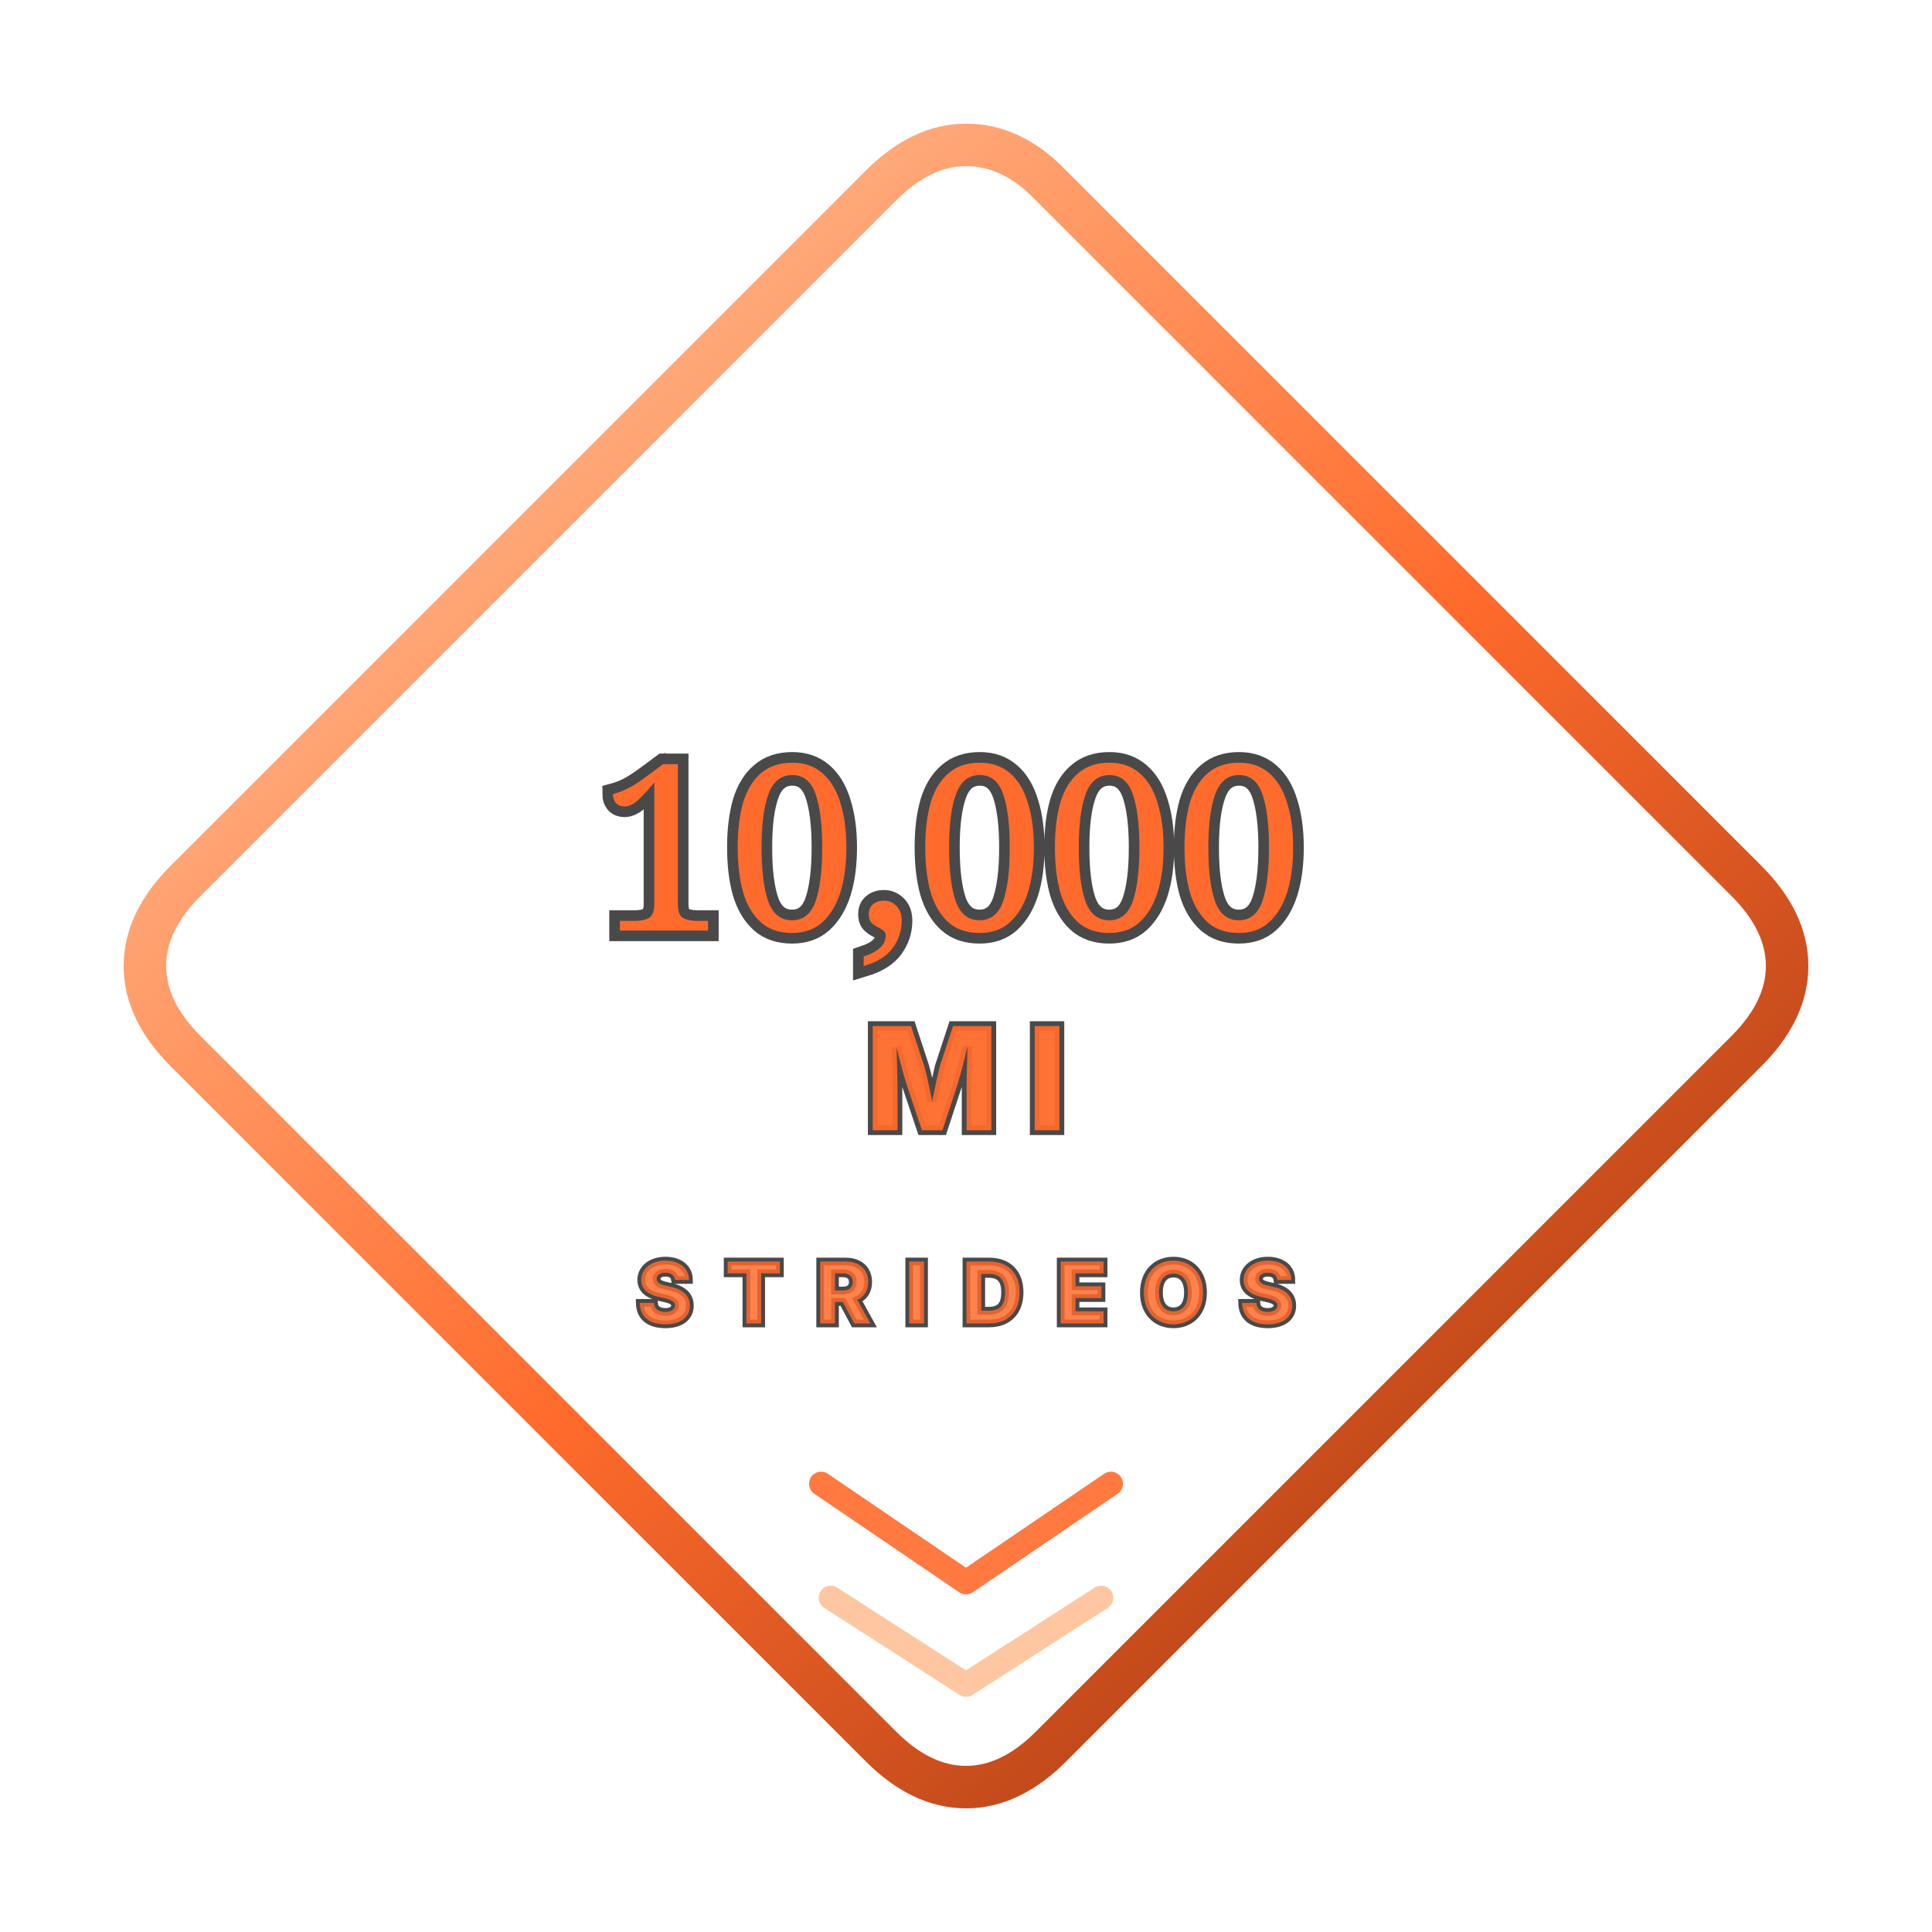
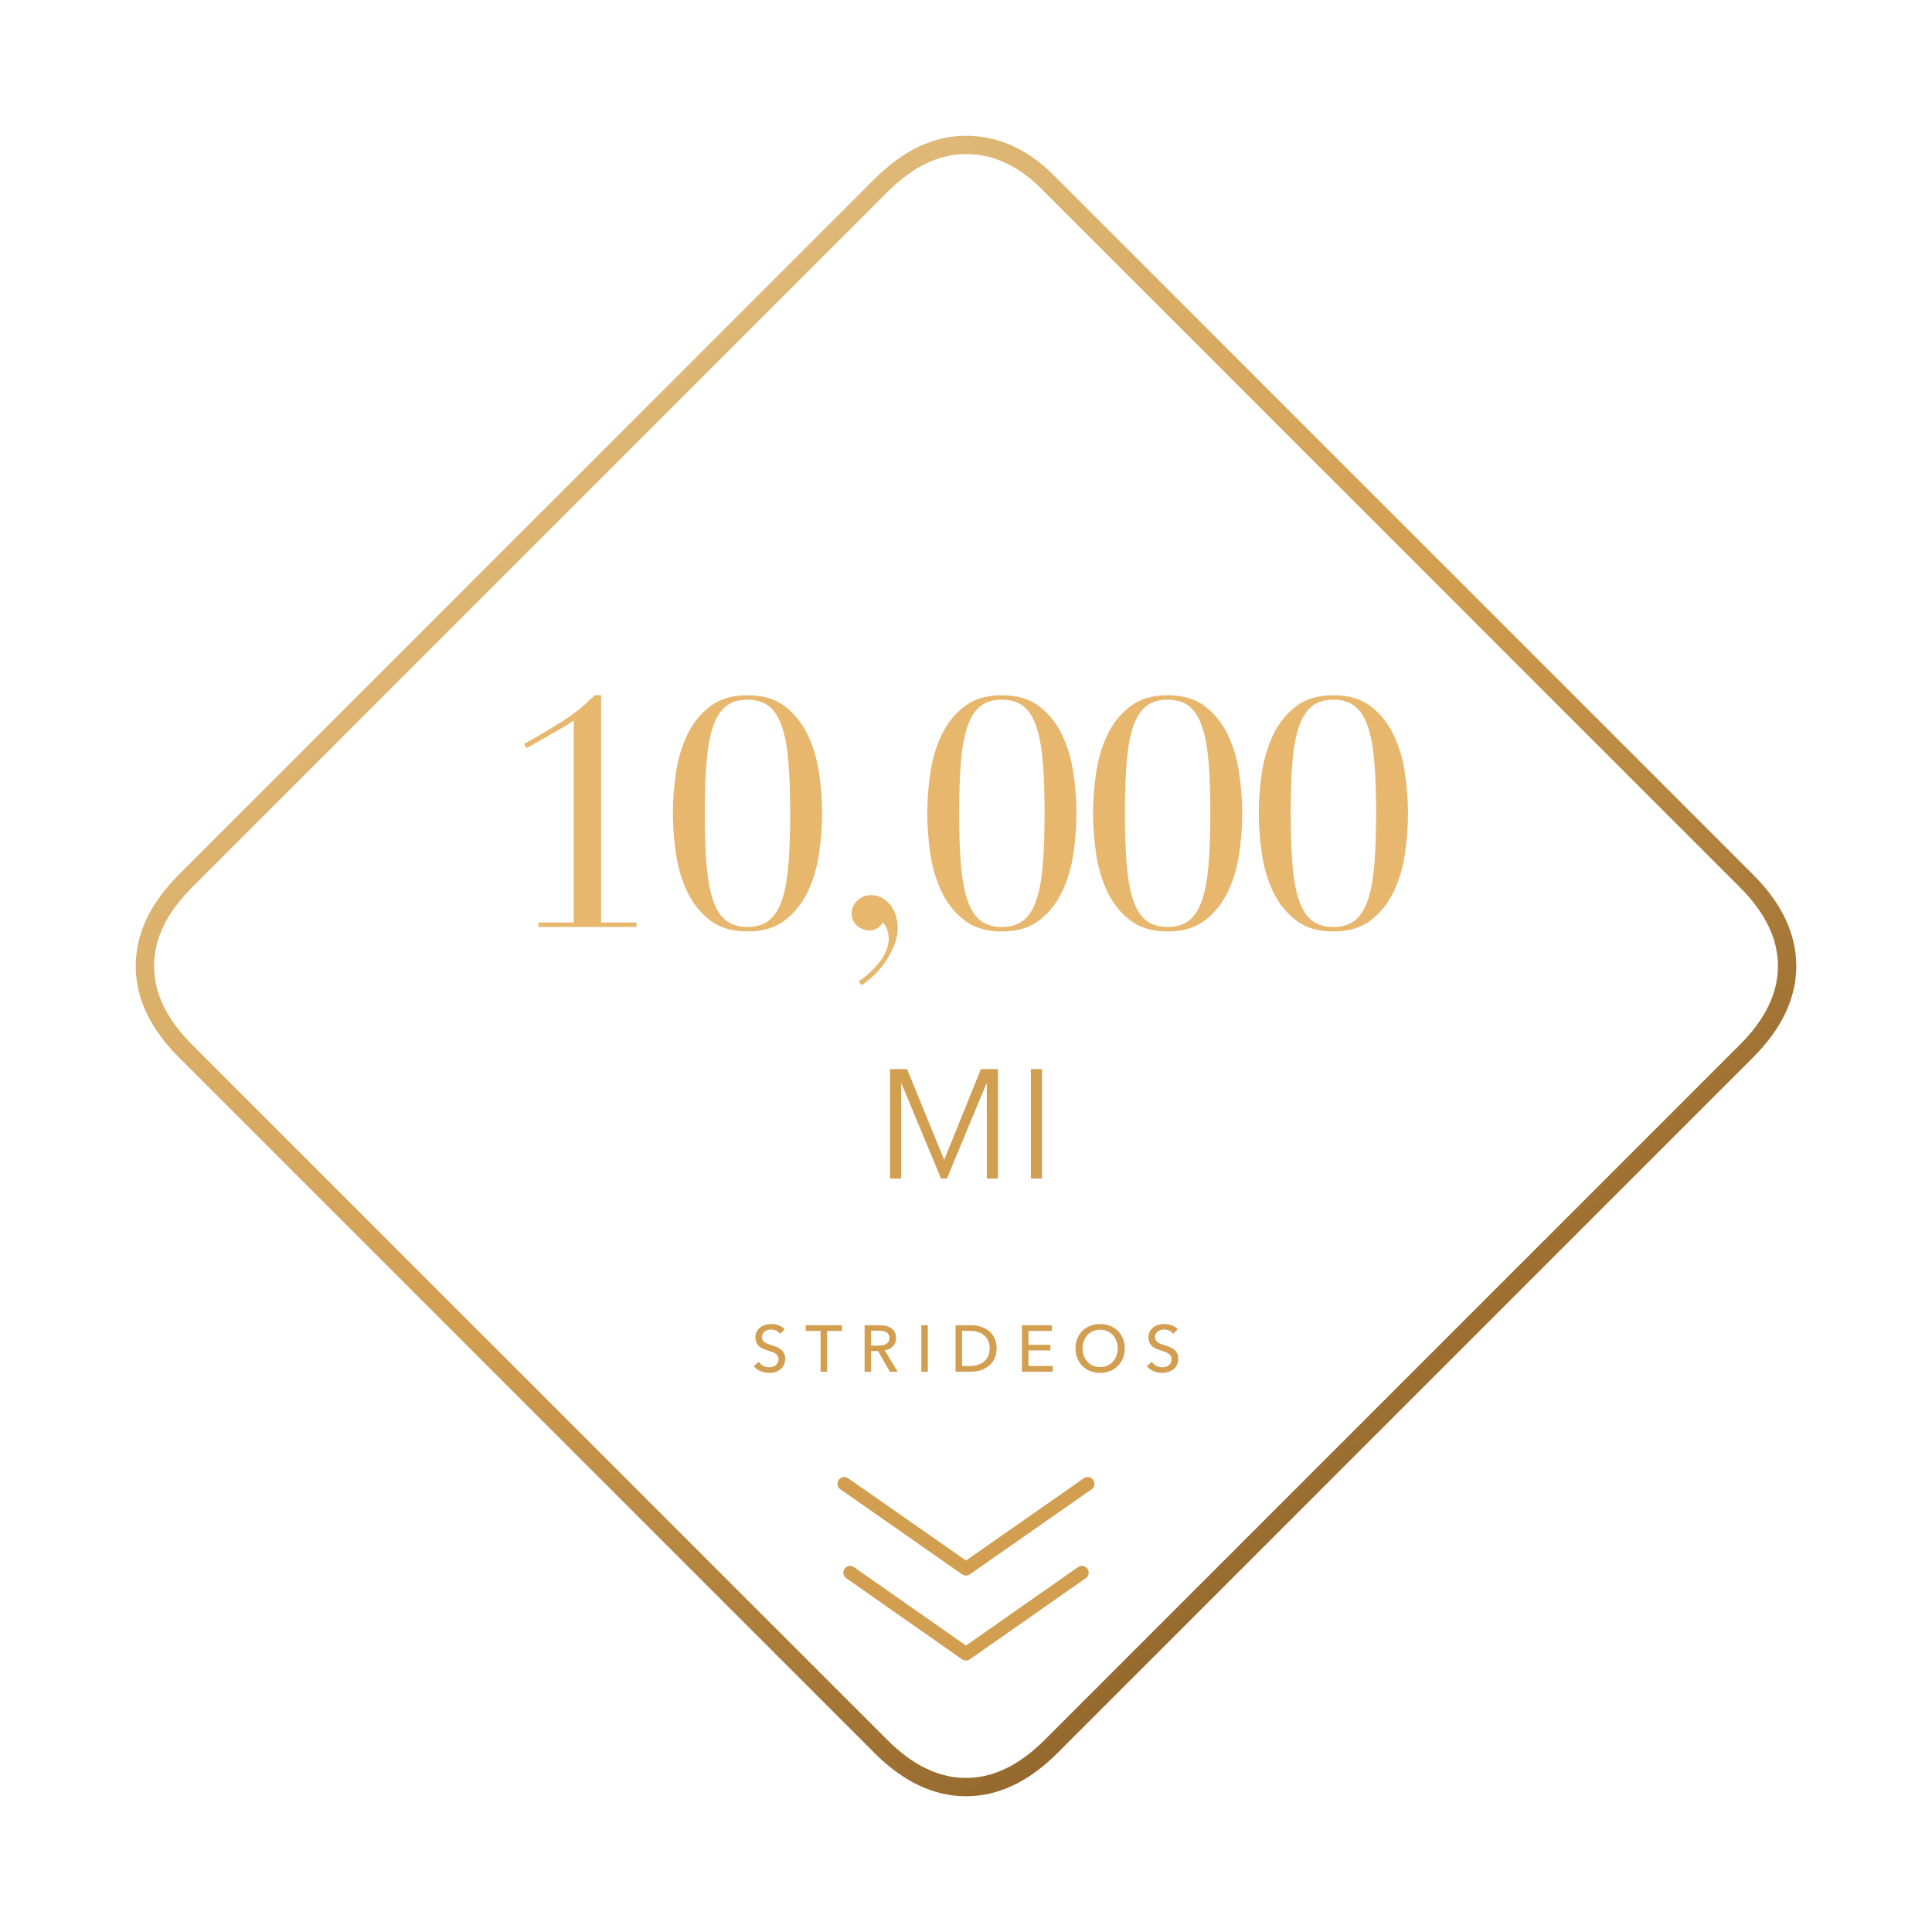
<svg xmlns="http://www.w3.org/2000/svg" width="100" height="100" viewBox="0 0 100 100" fill="none" role="img" aria-label="10,000 mile lifetime cycling distance achievement. Unlocked.">
  <defs>
-     <linearGradient id="lifetime-cycle-10000mi-transparent-MI-edge" x1="17" y1="14" x2="84" y2="88" gradientUnits="userSpaceOnUse">
-       <stop offset="0" stop-color="#FFC197" />
-       <stop offset="0.52" stop-color="#FF6B2C" />
-       <stop offset="1" stop-color="#A33812" />
+     <linearGradient id="lifetime-cycling-10000mi-imperial-transparent-cycling-10000mi-imperial-transparent-edge" x1="18" y1="10" x2="80" y2="90" gradientUnits="userSpaceOnUse">
+       <stop stop-color="#E5C489" />
+       <stop offset=".5" stop-color="#D29E50" />
+       <stop offset="1" stop-color="#7C531F" />
    </linearGradient>
-     <radialGradient id="lifetime-cycle-10000mi-transparent-MI-glow" cx="0" cy="0" r="1" gradientUnits="userSpaceOnUse" gradientTransform="translate(50 42) rotate(90) scale(32 35)">
-       <stop offset="0" stop-color="#E3521D" stop-opacity="0.38" />
-       <stop offset="0.55" stop-color="#E3521D" stop-opacity="0.05" />
-       <stop offset="1" stop-color="#E3521D" stop-opacity="0" />
+     <radialGradient id="lifetime-cycling-10000mi-imperial-transparent-cycling-10000mi-imperial-transparent-ambient" cx="50%" cy="35%" r="60%">
+       <stop stop-color="#D29E50" stop-opacity=".055" />
+       <stop offset="1" stop-color="#D29E50" stop-opacity="0" />
    </radialGradient>
  </defs>
-   <path d="M50 7.5 Q52.4 7.5 54.4 9.6 L90.4 45.6 Q92.5 47.7 92.5 50 Q92.5 52.3 90.4 54.4 L54.4 90.4 Q52.3 92.5 50 92.5 Q47.7 92.5 45.6 90.4 L9.6 54.4 Q7.5 52.3 7.5 50 Q7.5 47.7 9.6 45.6 L45.6 9.6 Q47.7 7.5 50 7.5 Z" fill="transparent" fill-opacity="0" stroke="url(#lifetime-cycle-10000mi-transparent-MI-edge)" stroke-width="2.2" stroke-linejoin="round" stroke-opacity="1" />
-   <ellipse cx="50" cy="43" rx="30" ry="25" fill="url(#lifetime-cycle-10000mi-transparent-MI-glow)" opacity="0" />
-   <text x="49.2" y="44" text-anchor="middle" dominant-baseline="middle" font-family="Didot, 'Bodoni 72', Georgia, serif" font-size="12" font-weight="400" stroke="#030405" stroke-width="1.1" stroke-opacity="0.72" fill="none">10,000</text>
-   <text x="49.2" y="44" text-anchor="middle" dominant-baseline="middle" font-family="Didot, 'Bodoni 72', Georgia, serif" font-size="12" font-weight="400" fill="#FF6B2C" fill-opacity="1">10,000</text>
-   <text x="50" y="58.5" text-anchor="middle" font-family="'Avenir Next', Inter, Arial, sans-serif" font-size="7.4" font-weight="800" letter-spacing="1.4" stroke="#030405" stroke-width="0.5" stroke-opacity="0.72" fill="none">MI</text>
-   <text x="50" y="58.5" text-anchor="middle" font-family="'Avenir Next', Inter, Arial, sans-serif" font-size="7.4" font-weight="800" letter-spacing="1.4" fill="#FF6B2C" fill-opacity="0.95">MI</text>
-   <text x="50" y="68.5" text-anchor="middle" font-family="'Avenir Next', Inter, Arial, sans-serif" font-size="4.4" font-weight="800" letter-spacing="1.7" stroke="#030405" stroke-width="0.4" stroke-opacity="0.72" fill="none">STRIDEOS</text>
-   <text x="50" y="68.5" text-anchor="middle" font-family="'Avenir Next', Inter, Arial, sans-serif" font-size="4.4" font-weight="800" letter-spacing="1.7" fill="#FF6B2C" fill-opacity="0.84">STRIDEOS</text>
-   <path d="M42.5 76.8 L50 81.9 L57.5 76.8" fill="none" stroke="#FF6B2C" stroke-width="1.25" stroke-linecap="round" stroke-linejoin="round" stroke-opacity="0.9" />
-   <path d="M43 82.7 L50 87.2 L57 82.7" fill="none" stroke="#FFC197" stroke-width="1.25" stroke-linecap="round" stroke-linejoin="round" stroke-opacity="0.9" />
+   <path data-frame="diamond" d="M50 7.5 Q52.4 7.5 54.4 9.6 L90.4 45.6 Q92.5 47.7 92.5 50 Q92.5 52.3 90.4 54.4 L54.4 90.4 Q52.3 92.5 50 92.5 Q47.7 92.5 45.6 90.4 L9.6 54.4 Q7.5 52.3 7.5 50 Q7.5 47.7 9.6 45.6 L45.6 9.6 Q47.7 7.5 50 7.5 Z" fill="none" stroke="url(#lifetime-cycling-10000mi-imperial-transparent-cycling-10000mi-imperial-transparent-edge)" stroke-width=".95" stroke-linejoin="round" />
+   <path data-lettering="number" data-text="10,000" d="M2.046 47.749H3.878V37.288Q3.63 37.47 3.317 37.651L1.435 38.724L1.304 38.51Q2.393 37.899 3.284 37.338Q4.175 36.777 4.966 35.985H5.296V47.749H7.128V47.98H2.046ZM10.659 42.09Q10.659 43.624 10.75 44.738Q10.841 45.852 11.08 46.57Q11.319 47.288 11.748 47.634Q12.177 47.98 12.87 47.98Q13.563 47.98 13.992 47.634Q14.421 47.288 14.66 46.57Q14.899 45.852 14.99 44.738Q15.081 43.624 15.081 42.09Q15.081 40.555 14.99 39.45Q14.899 38.344 14.66 37.627Q14.421 36.909 13.992 36.562Q13.563 36.216 12.87 36.216Q12.177 36.216 11.748 36.562Q11.319 36.909 11.08 37.627Q10.841 38.344 10.75 39.45Q10.659 40.555 10.659 42.09ZM9.009 42.09Q9.009 41.1 9.166 40.019Q9.322 38.938 9.752 38.039Q10.181 37.14 10.931 36.562Q11.682 35.985 12.87 35.985Q14.058 35.985 14.809 36.562Q15.559 37.14 15.989 38.039Q16.418 38.938 16.574 40.019Q16.731 41.1 16.731 42.09Q16.731 43.096 16.574 44.177Q16.418 45.258 15.989 46.157Q15.559 47.056 14.809 47.634Q14.058 48.212 12.87 48.212Q11.682 48.212 10.931 47.634Q10.181 47.056 9.752 46.157Q9.322 45.258 9.166 44.177Q9.009 43.096 9.009 42.09ZM18.628 50.802Q19.107 50.456 19.412 50.134Q19.718 49.812 19.891 49.523Q20.064 49.234 20.122 49.004Q20.18 48.773 20.18 48.608Q20.18 48.079 19.883 47.749Q19.602 48.162 19.173 48.162Q18.86 48.162 18.562 47.931Q18.265 47.7 18.265 47.271Q18.265 46.892 18.554 46.611Q18.843 46.331 19.272 46.331Q19.585 46.331 19.841 46.479Q20.097 46.627 20.279 46.858Q20.46 47.09 20.551 47.403Q20.642 47.716 20.642 48.03Q20.642 48.508 20.444 48.979Q20.245 49.449 19.965 49.845Q19.684 50.241 19.355 50.538Q19.024 50.835 18.777 51.0ZM23.826 42.09Q23.826 43.624 23.917 44.738Q24.008 45.852 24.247 46.57Q24.486 47.288 24.915 47.634Q25.344 47.98 26.037 47.98Q26.73 47.98 27.159 47.634Q27.588 47.288 27.827 46.57Q28.067 45.852 28.157 44.738Q28.248 43.624 28.248 42.09Q28.248 40.555 28.157 39.45Q28.067 38.344 27.827 37.627Q27.588 36.909 27.159 36.562Q26.73 36.216 26.037 36.216Q25.344 36.216 24.915 36.562Q24.486 36.909 24.247 37.627Q24.008 38.344 23.917 39.45Q23.826 40.555 23.826 42.09ZM22.176 42.09Q22.176 41.1 22.333 40.019Q22.489 38.938 22.919 38.039Q23.348 37.14 24.098 36.562Q24.849 35.985 26.037 35.985Q27.225 35.985 27.976 36.562Q28.727 37.14 29.155 38.039Q29.584 38.938 29.741 40.019Q29.898 41.1 29.898 42.09Q29.898 43.096 29.741 44.177Q29.584 45.258 29.155 46.157Q28.727 47.056 27.976 47.634Q27.225 48.212 26.037 48.212Q24.849 48.212 24.098 47.634Q23.348 47.056 22.919 46.157Q22.489 45.258 22.333 44.177Q22.176 43.096 22.176 42.09ZM32.406 42.09Q32.406 43.624 32.497 44.738Q32.587 45.852 32.827 46.57Q33.066 47.288 33.495 47.634Q33.924 47.98 34.617 47.98Q35.31 47.98 35.739 47.634Q36.168 47.288 36.407 46.57Q36.646 45.852 36.737 44.738Q36.828 43.624 36.828 42.09Q36.828 40.555 36.737 39.45Q36.646 38.344 36.407 37.627Q36.168 36.909 35.739 36.562Q35.31 36.216 34.617 36.216Q33.924 36.216 33.495 36.562Q33.066 36.909 32.827 37.627Q32.587 38.344 32.497 39.45Q32.406 40.555 32.406 42.09ZM30.756 42.09Q30.756 41.1 30.913 40.019Q31.069 38.938 31.498 38.039Q31.927 37.14 32.678 36.562Q33.429 35.985 34.617 35.985Q35.805 35.985 36.556 36.562Q37.306 37.14 37.736 38.039Q38.164 38.938 38.321 40.019Q38.478 41.1 38.478 42.09Q38.478 43.096 38.321 44.177Q38.164 45.258 37.736 46.157Q37.306 47.056 36.556 47.634Q35.805 48.212 34.617 48.212Q33.429 48.212 32.678 47.634Q31.927 47.056 31.498 46.157Q31.069 45.258 30.913 44.177Q30.756 43.096 30.756 42.09ZM40.986 42.09Q40.986 43.624 41.077 44.738Q41.167 45.852 41.407 46.57Q41.646 47.288 42.075 47.634Q42.504 47.98 43.197 47.98Q43.89 47.98 44.319 47.634Q44.748 47.288 44.987 46.57Q45.226 45.852 45.317 44.738Q45.408 43.624 45.408 42.09Q45.408 40.555 45.317 39.45Q45.226 38.344 44.987 37.627Q44.748 36.909 44.319 36.562Q43.89 36.216 43.197 36.216Q42.504 36.216 42.075 36.562Q41.646 36.909 41.407 37.627Q41.167 38.344 41.077 39.45Q40.986 40.555 40.986 42.09ZM39.336 42.09Q39.336 41.1 39.493 40.019Q39.649 38.938 40.078 38.039Q40.507 37.14 41.258 36.562Q42.009 35.985 43.197 35.985Q44.385 35.985 45.136 36.562Q45.886 37.14 46.316 38.039Q46.744 38.938 46.901 40.019Q47.058 41.1 47.058 42.09Q47.058 43.096 46.901 44.177Q46.744 45.258 46.316 46.157Q45.886 47.056 45.136 47.634Q44.385 48.212 43.197 48.212Q42.009 48.212 41.258 47.634Q40.507 47.056 40.078 46.157Q39.649 45.258 39.493 44.177Q39.336 43.096 39.336 42.09Z" transform="translate(25.81925 0)" fill="#E7B76D" />
+   <path data-lettering="unit" data-text="MI" d="M3.552 60.024H3.56L5.456 55.336H6.336V61.0H5.76V56.08H5.744L3.696 61.0H3.392L1.344 56.08H1.328V61.0H0.752V55.336H1.632ZM8.616 61.0H8.04V55.336H8.616Z" transform="translate(45.316 0)" fill="#D29E50" />
+   <path data-lettering="wordmark" data-text="STRIDEOS" d="M1.489 69.038Q1.418 68.94 1.295 68.877Q1.173 68.814 1.02 68.814Q0.938 68.814 0.855 68.836Q0.772 68.858 0.704 68.907Q0.636 68.957 0.593 69.03Q0.551 69.103 0.551 69.205Q0.551 69.303 0.59 69.37Q0.629 69.436 0.695 69.482Q0.762 69.528 0.852 69.56Q0.942 69.592 1.044 69.626Q1.166 69.664 1.292 69.711Q1.418 69.759 1.52 69.837Q1.622 69.915 1.686 70.033Q1.751 70.15 1.751 70.33Q1.751 70.517 1.681 70.655Q1.612 70.793 1.496 70.883Q1.38 70.973 1.229 71.017Q1.078 71.061 0.918 71.061Q0.69 71.061 0.478 70.973Q0.265 70.884 0.126 70.711L0.388 70.49Q0.473 70.616 0.615 70.694Q0.758 70.772 0.925 70.772Q1.01 70.772 1.095 70.748Q1.18 70.725 1.249 70.674Q1.319 70.623 1.363 70.546Q1.408 70.47 1.408 70.361Q1.408 70.252 1.362 70.179Q1.316 70.106 1.238 70.055Q1.159 70.004 1.056 69.968Q0.952 69.932 0.836 69.895Q0.721 69.861 0.609 69.812Q0.496 69.762 0.408 69.686Q0.32 69.609 0.265 69.497Q0.211 69.385 0.211 69.218Q0.211 69.038 0.284 68.909Q0.357 68.78 0.474 68.695Q0.592 68.61 0.74 68.571Q0.887 68.532 1.037 68.532Q1.248 68.532 1.431 68.606Q1.615 68.681 1.727 68.807ZM3.92 71.0H3.584V68.889H2.812V68.593H4.692V68.889H3.92ZM6.198 71.0H5.862V68.593H6.633Q6.807 68.593 6.963 68.629Q7.12 68.664 7.237 68.742Q7.354 68.821 7.422 68.948Q7.49 69.076 7.49 69.259Q7.49 69.524 7.327 69.688Q7.164 69.851 6.905 69.895L7.579 71.0H7.171L6.559 69.929H6.198ZM6.198 69.647H6.586Q6.705 69.647 6.807 69.626Q6.909 69.606 6.985 69.56Q7.062 69.514 7.106 69.441Q7.15 69.368 7.15 69.259Q7.15 69.15 7.106 69.077Q7.062 69.004 6.989 68.96Q6.916 68.916 6.817 68.897Q6.718 68.878 6.61 68.878H6.198ZM9.136 71.0H8.799V68.593H9.136ZM10.571 68.593H11.397Q11.628 68.593 11.859 68.661Q12.09 68.729 12.277 68.875Q12.464 69.021 12.58 69.249Q12.696 69.477 12.696 69.796Q12.696 70.106 12.58 70.332Q12.464 70.558 12.277 70.706Q12.09 70.854 11.859 70.927Q11.628 71.0 11.397 71.0H10.571ZM10.907 70.704H11.329Q11.546 70.704 11.732 70.643Q11.917 70.582 12.051 70.466Q12.186 70.351 12.26 70.181Q12.335 70.011 12.335 69.796Q12.335 69.572 12.26 69.402Q12.186 69.232 12.051 69.118Q11.917 69.004 11.732 68.945Q11.546 68.885 11.329 68.885H10.907ZM14.345 70.701H15.603V71.0H14.008V68.593H15.552V68.889H14.345V69.609H15.48V69.898H14.345ZM19.329 69.793Q19.329 70.072 19.232 70.305Q19.135 70.538 18.965 70.706Q18.795 70.874 18.561 70.968Q18.326 71.061 18.051 71.061Q17.775 71.061 17.542 70.968Q17.309 70.874 17.139 70.706Q16.969 70.538 16.874 70.305Q16.779 70.072 16.779 69.793Q16.779 69.511 16.874 69.278Q16.969 69.045 17.139 68.88Q17.309 68.715 17.542 68.623Q17.775 68.532 18.051 68.532Q18.326 68.532 18.561 68.623Q18.795 68.715 18.965 68.88Q19.135 69.045 19.232 69.278Q19.329 69.511 19.329 69.793ZM18.965 69.793Q18.965 69.596 18.901 69.421Q18.836 69.246 18.717 69.113Q18.598 68.98 18.43 68.904Q18.261 68.827 18.051 68.827Q17.843 68.827 17.675 68.904Q17.507 68.98 17.389 69.113Q17.272 69.246 17.207 69.421Q17.143 69.596 17.143 69.793Q17.143 69.994 17.207 70.17Q17.272 70.347 17.391 70.478Q17.51 70.609 17.677 70.684Q17.843 70.759 18.051 70.759Q18.258 70.759 18.428 70.684Q18.598 70.609 18.717 70.478Q18.836 70.347 18.901 70.17Q18.965 69.994 18.965 69.793ZM21.835 69.038Q21.763 68.94 21.641 68.877Q21.519 68.814 21.366 68.814Q21.284 68.814 21.201 68.836Q21.117 68.858 21.049 68.907Q20.981 68.957 20.939 69.03Q20.896 69.103 20.896 69.205Q20.896 69.303 20.935 69.37Q20.975 69.436 21.041 69.482Q21.107 69.528 21.197 69.56Q21.287 69.592 21.389 69.626Q21.512 69.664 21.638 69.711Q21.763 69.759 21.865 69.837Q21.967 69.915 22.032 70.033Q22.097 70.15 22.097 70.33Q22.097 70.517 22.027 70.655Q21.957 70.793 21.842 70.883Q21.726 70.973 21.575 71.017Q21.423 71.061 21.264 71.061Q21.036 71.061 20.823 70.973Q20.611 70.884 20.471 70.711L20.733 70.49Q20.818 70.616 20.961 70.694Q21.104 70.772 21.27 70.772Q21.355 70.772 21.44 70.748Q21.525 70.725 21.595 70.674Q21.665 70.623 21.709 70.546Q21.753 70.47 21.753 70.361Q21.753 70.252 21.707 70.179Q21.661 70.106 21.583 70.055Q21.505 70.004 21.401 69.968Q21.298 69.932 21.182 69.895Q21.066 69.861 20.954 69.812Q20.842 69.762 20.754 69.686Q20.665 69.609 20.611 69.497Q20.556 69.385 20.556 69.218Q20.556 69.038 20.629 68.909Q20.703 68.78 20.82 68.695Q20.937 68.61 21.085 68.571Q21.233 68.532 21.383 68.532Q21.593 68.532 21.777 68.606Q21.961 68.681 22.073 68.807Z" transform="translate(38.8888 0)" fill="#D29E50" />
+   <path data-chevrons="2" d="M43.7 76.8 L50 81.2 L56.3 76.8 M44 81.4 L50 85.6 L56 81.4" stroke="#D29E50" stroke-width=".7" stroke-linecap="round" stroke-linejoin="round" />
</svg>
